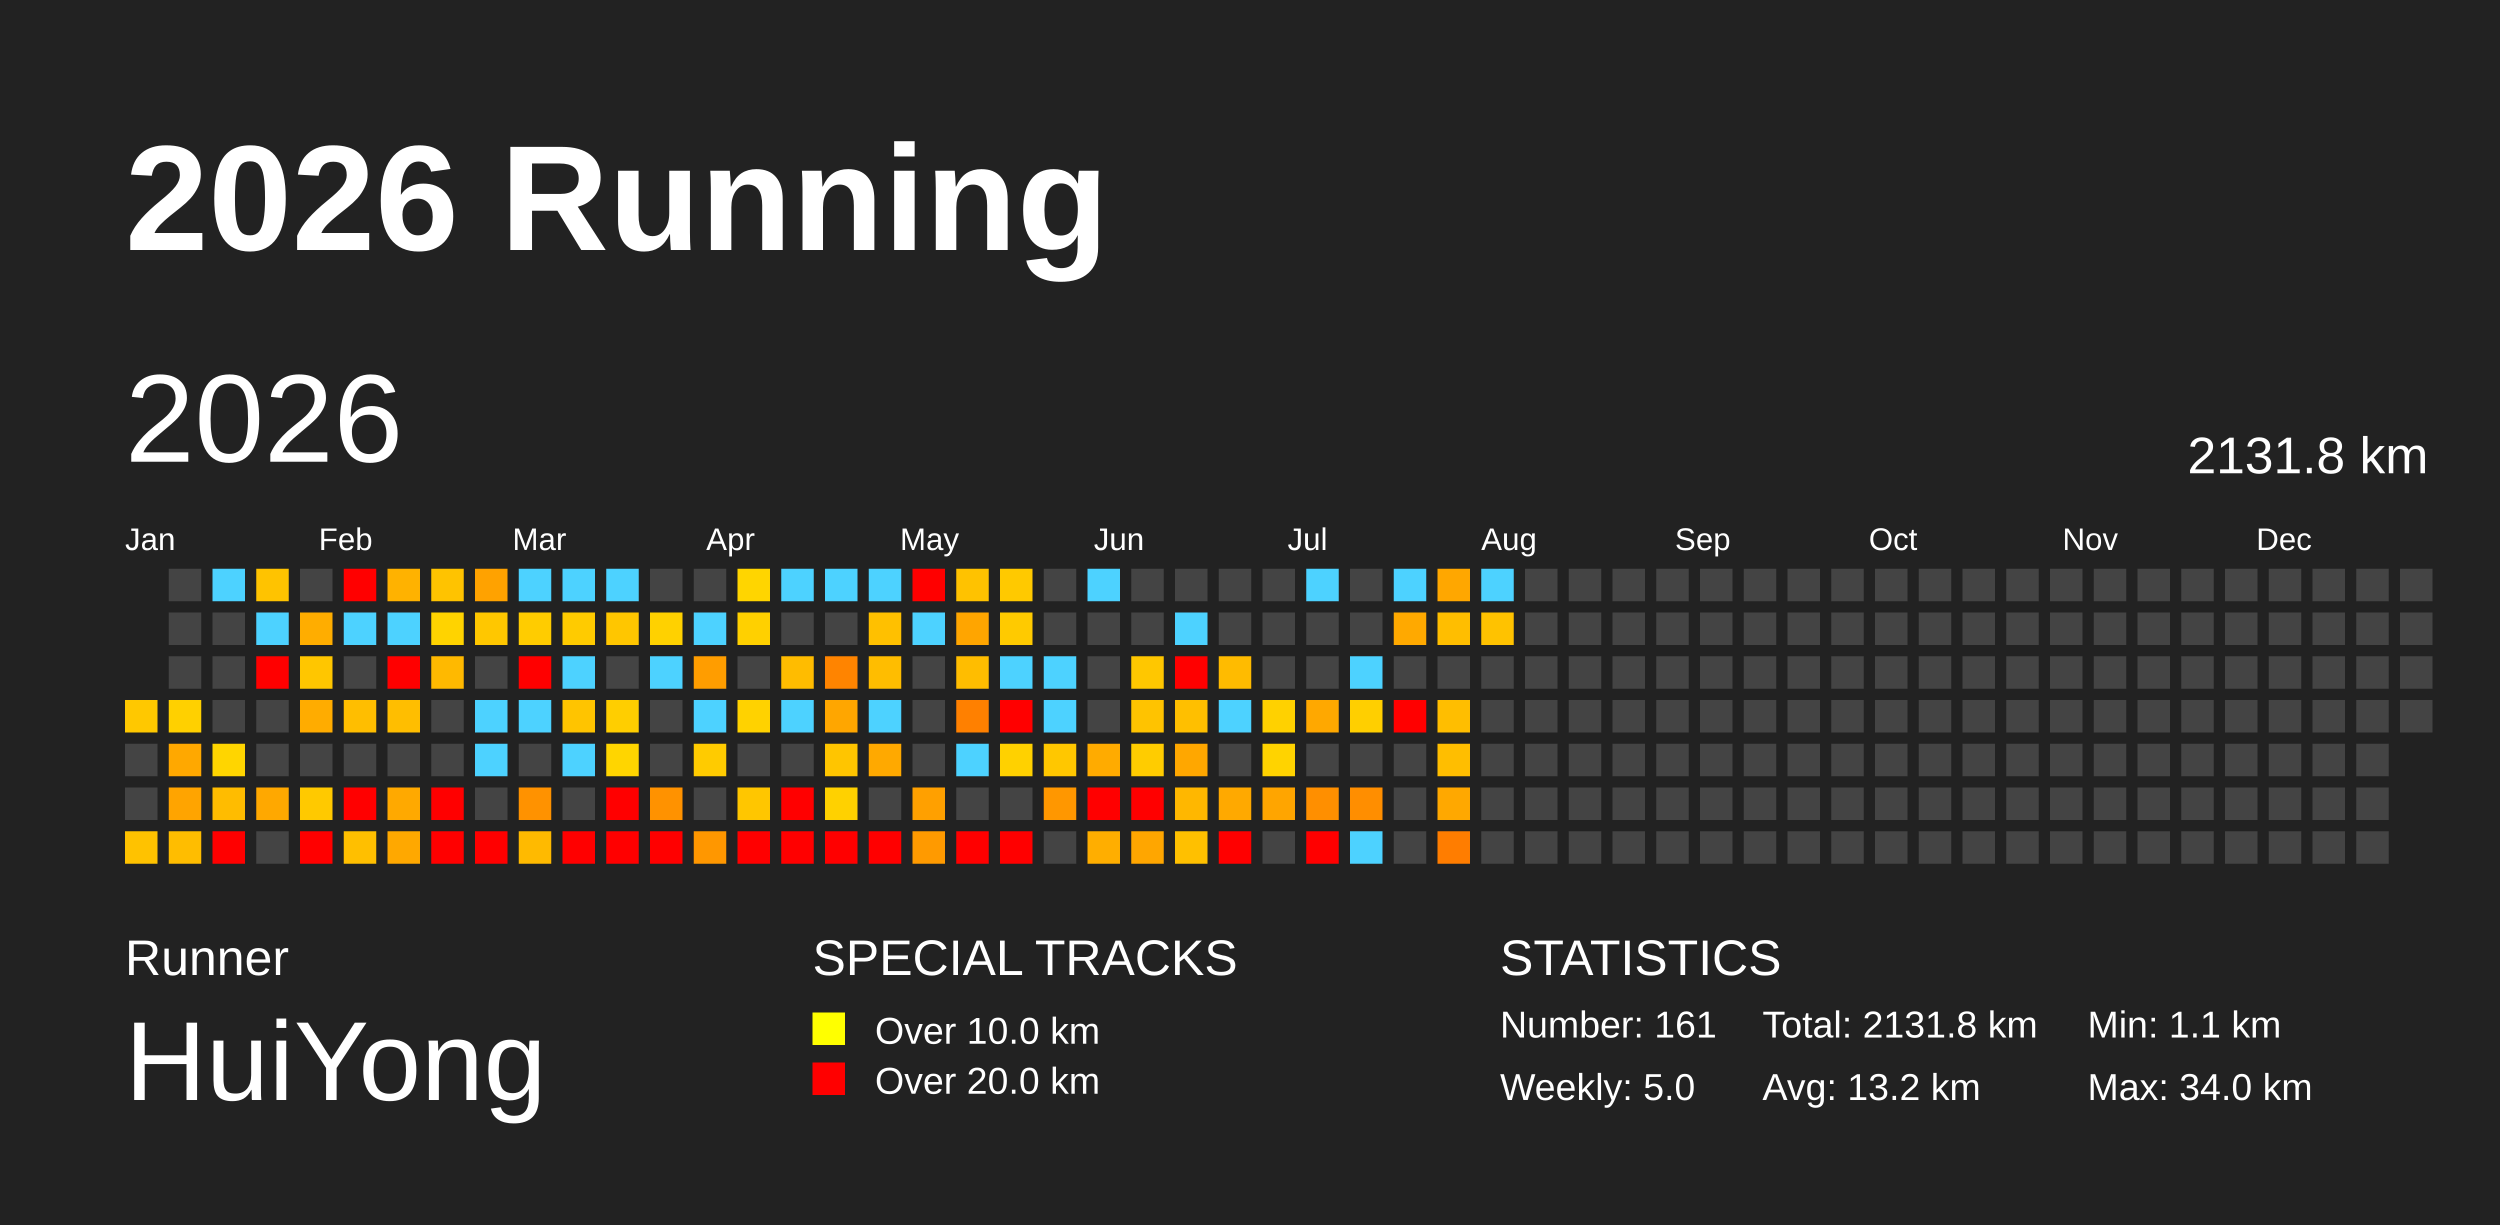
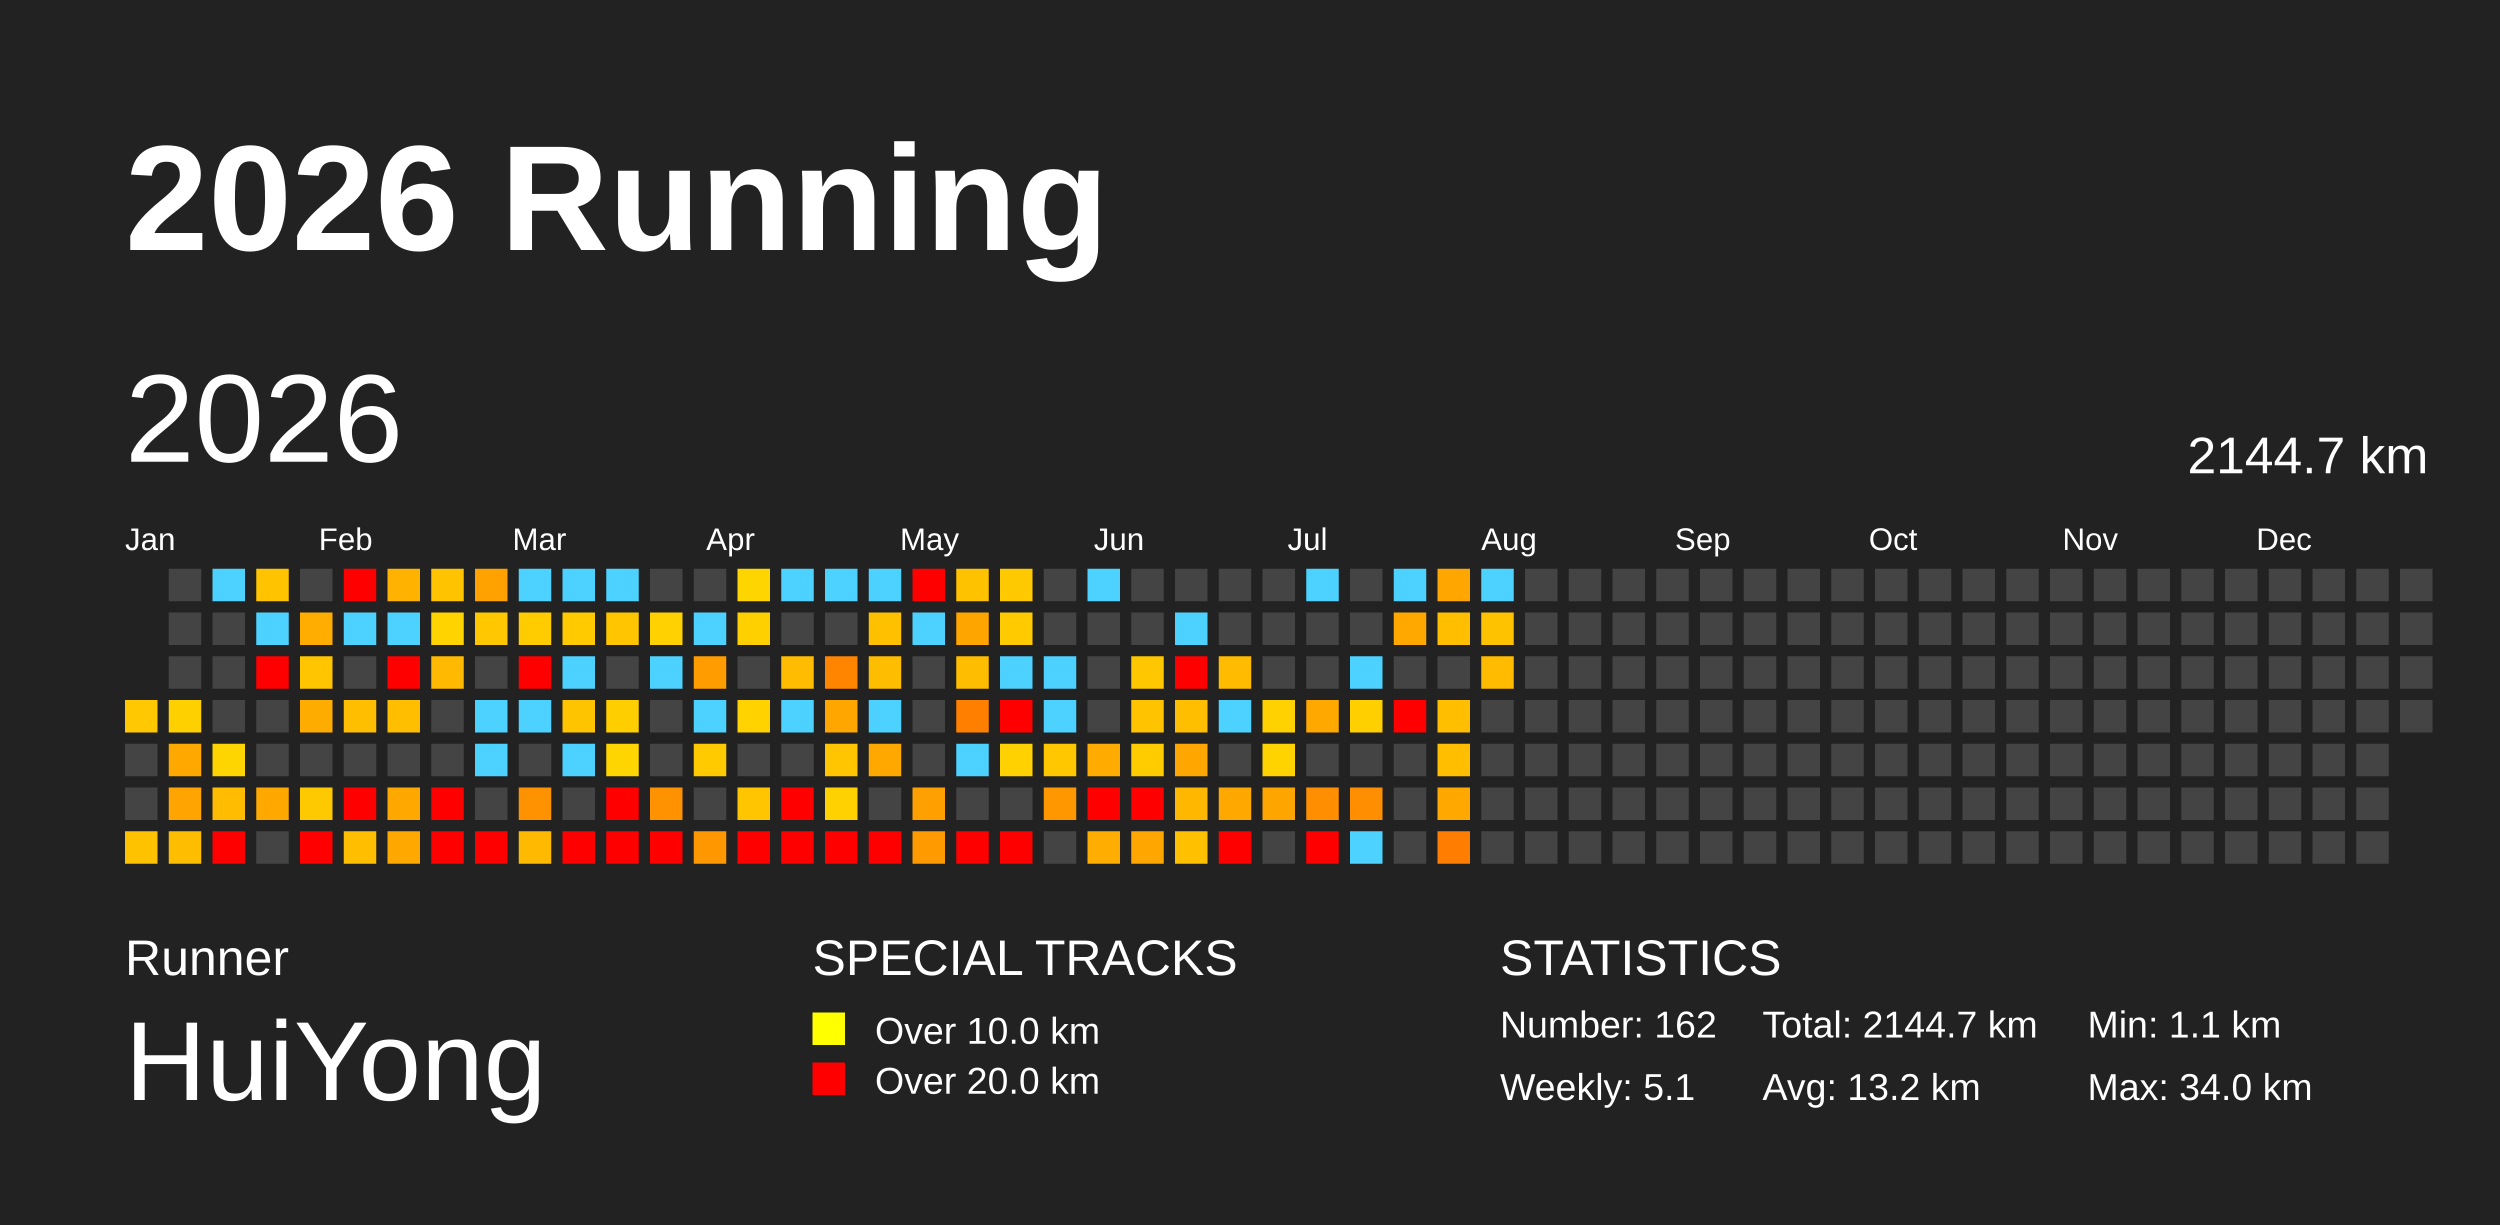
<svg xmlns="http://www.w3.org/2000/svg" baseProfile="full" height="98mm" version="1.1" viewBox="0,0,200,98" width="200mm">
  <defs />
  <rect fill="#222222" height="98" width="200" x="0" y="0" />
  <text fill="#FFFFFF" style="font-size:12px; font-family:Arial; font-weight:bold;" x="10" y="20">2026 Running</text>
  <text fill="#FFFFFF" style="font-size:4px; font-family:Arial" x="10" y="78">Runner</text>
  <text fill="#FFFFFF" style="font-size:9px; font-family:Arial" x="10" y="88">HuiYong</text>
  <text fill="#FFFFFF" style="font-size:4px; font-family:Arial" x="65" y="78">SPECIAL TRACKS</text>
  <rect fill="yellow" height="2.6" width="2.6" x="65" y="81" />
  <text fill="#FFFFFF" style="font-size:3px; font-family:Arial" x="70" y="83.5">Over 10.0 km</text>
  <rect fill="red" height="2.6" width="2.6" x="65" y="85" />
  <text fill="#FFFFFF" style="font-size:3px; font-family:Arial" x="70" y="87.5">Over 20.0 km</text>
  <text fill="#FFFFFF" style="font-size:4px; font-family:Arial" x="120" y="78">STATISTICS</text>
-   <text fill="#FFFFFF" style="font-size:3px; font-family:Arial" x="120" y="83">Number: 161</text>
-   <text fill="#FFFFFF" style="font-size:3px; font-family:Arial" x="120" y="88">Weekly: 5.0</text>
-   <text fill="#FFFFFF" style="font-size:3px; font-family:Arial" x="141" y="83">Total: 2131.8 km</text>
+   <text fill="#FFFFFF" style="font-size:3px; font-family:Arial" x="120" y="83">Number: 162</text>
+   <text fill="#FFFFFF" style="font-size:3px; font-family:Arial" x="120" y="88">Weekly: 5.1</text>
+   <text fill="#FFFFFF" style="font-size:3px; font-family:Arial" x="141" y="83">Total: 2144.7 km</text>
  <text fill="#FFFFFF" style="font-size:3px; font-family:Arial" x="141" y="88">Avg: 13.2 km</text>
  <text fill="#FFFFFF" style="font-size:3px; font-family:Arial" x="167" y="83">Min: 1.1 km</text>
  <text fill="#FFFFFF" style="font-size:3px; font-family:Arial" x="167" y="88">Max: 34.0 km</text>
  <text dominant-baseline="hanging" fill="#FFFFFF" style="font-size:10.0px; font-family:Arial;" x="10" y="30">2026</text>
-   <text dominant-baseline="hanging" fill="#FFFFFF" style="font-size:4.125px; font-family:Arial;" x="175" y="35">2131.8 km</text>
+   <text dominant-baseline="hanging" fill="#FFFFFF" style="font-size:4.125px; font-family:Arial;" x="175" y="35">2144.7 km</text>
  <text fill="#FFFFFF" style="font-size:2.5px; font-family:Arial" x="10.0" y="44">Jan</text>
  <text fill="#FFFFFF" style="font-size:2.5px; font-family:Arial" x="25.5" y="44">Feb</text>
  <text fill="#FFFFFF" style="font-size:2.5px; font-family:Arial" x="41.0" y="44">Mar</text>
  <text fill="#FFFFFF" style="font-size:2.5px; font-family:Arial" x="56.5" y="44">Apr</text>
  <text fill="#FFFFFF" style="font-size:2.5px; font-family:Arial" x="72.0" y="44">May</text>
  <text fill="#FFFFFF" style="font-size:2.5px; font-family:Arial" x="87.5" y="44">Jun</text>
  <text fill="#FFFFFF" style="font-size:2.5px; font-family:Arial" x="103.0" y="44">Jul</text>
  <text fill="#FFFFFF" style="font-size:2.5px; font-family:Arial" x="118.5" y="44">Aug</text>
  <text fill="#FFFFFF" style="font-size:2.5px; font-family:Arial" x="134.0" y="44">Sep</text>
  <text fill="#FFFFFF" style="font-size:2.5px; font-family:Arial" x="149.5" y="44">Oct</text>
  <text fill="#FFFFFF" style="font-size:2.5px; font-family:Arial" x="165.0" y="44">Nov</text>
  <text fill="#FFFFFF" style="font-size:2.5px; font-family:Arial" x="180.5" y="44">Dec</text>
  <rect fill="#ffc800" height="2.6" width="2.6" x="10.0" y="56.0" />
  <rect fill="#444444" height="2.6" width="2.6" x="10.0" y="59.5" />
  <rect fill="#444444" height="2.6" width="2.6" x="10.0" y="63.0" />
  <rect fill="#ffc200" height="2.6" width="2.6" x="10.0" y="66.5" />
  <rect fill="#444444" height="2.6" width="2.6" x="13.5" y="45.5" />
  <rect fill="#444444" height="2.6" width="2.6" x="13.5" y="49.0" />
  <rect fill="#444444" height="2.6" width="2.6" x="13.5" y="52.5" />
  <rect fill="#ffd000" height="2.6" width="2.6" x="13.5" y="56.0" />
  <rect fill="#ffa800" height="2.6" width="2.6" x="13.5" y="59.5" />
  <rect fill="#ffa400" height="2.6" width="2.6" x="13.5" y="63.0" />
  <rect fill="#ffbd00" height="2.6" width="2.6" x="13.5" y="66.5" />
  <rect fill="#4dd2ff" height="2.6" width="2.6" x="17.0" y="45.5" />
  <rect fill="#444444" height="2.6" width="2.6" x="17.0" y="49.0" />
  <rect fill="#444444" height="2.6" width="2.6" x="17.0" y="52.5" />
  <rect fill="#444444" height="2.6" width="2.6" x="17.0" y="56.0" />
  <rect fill="#ffd500" height="2.6" width="2.6" x="17.0" y="59.5" />
  <rect fill="#ffbc00" height="2.6" width="2.6" x="17.0" y="63.0" />
  <rect fill="red" height="2.6" width="2.6" x="17.0" y="66.5" />
  <rect fill="#ffc300" height="2.6" width="2.6" x="20.5" y="45.5" />
  <rect fill="#4dd2ff" height="2.6" width="2.6" x="20.5" y="49.0" />
  <rect fill="red" height="2.6" width="2.6" x="20.5" y="52.5" />
  <rect fill="#444444" height="2.6" width="2.6" x="20.5" y="56.0" />
  <rect fill="#444444" height="2.6" width="2.6" x="20.5" y="59.5" />
  <rect fill="#ffa800" height="2.6" width="2.6" x="20.5" y="63.0" />
  <rect fill="#444444" height="2.6" width="2.6" x="20.5" y="66.5" />
  <rect fill="#444444" height="2.6" width="2.6" x="24.0" y="45.5" />
  <rect fill="#ffad00" height="2.6" width="2.6" x="24.0" y="49.0" />
  <rect fill="#ffc600" height="2.6" width="2.6" x="24.0" y="52.5" />
  <rect fill="#ffac00" height="2.6" width="2.6" x="24.0" y="56.0" />
  <rect fill="#444444" height="2.6" width="2.6" x="24.0" y="59.5" />
  <rect fill="#ffc900" height="2.6" width="2.6" x="24.0" y="63.0" />
  <rect fill="red" height="2.6" width="2.6" x="24.0" y="66.5" />
  <rect fill="red" height="2.6" width="2.6" x="27.5" y="45.5" />
  <rect fill="#4dd2ff" height="2.6" width="2.6" x="27.5" y="49.0" />
  <rect fill="#444444" height="2.6" width="2.6" x="27.5" y="52.5" />
  <rect fill="#ffbe00" height="2.6" width="2.6" x="27.5" y="56.0" />
  <rect fill="#444444" height="2.6" width="2.6" x="27.5" y="59.5" />
  <rect fill="red" height="2.6" width="2.6" x="27.5" y="63.0" />
  <rect fill="#ffbf00" height="2.6" width="2.6" x="27.5" y="66.5" />
  <rect fill="#ffb200" height="2.6" width="2.6" x="31.0" y="45.5" />
  <rect fill="#4dd2ff" height="2.6" width="2.6" x="31.0" y="49.0" />
  <rect fill="red" height="2.6" width="2.6" x="31.0" y="52.5" />
  <rect fill="#ffbe00" height="2.6" width="2.6" x="31.0" y="56.0" />
  <rect fill="#444444" height="2.6" width="2.6" x="31.0" y="59.5" />
  <rect fill="#ffa900" height="2.6" width="2.6" x="31.0" y="63.0" />
  <rect fill="#ffa800" height="2.6" width="2.6" x="31.0" y="66.5" />
  <rect fill="#ffc300" height="2.6" width="2.6" x="34.5" y="45.5" />
  <rect fill="#ffd300" height="2.6" width="2.6" x="34.5" y="49.0" />
  <rect fill="#ffb900" height="2.6" width="2.6" x="34.5" y="52.5" />
  <rect fill="#444444" height="2.6" width="2.6" x="34.5" y="56.0" />
  <rect fill="#444444" height="2.6" width="2.6" x="34.5" y="59.5" />
  <rect fill="red" height="2.6" width="2.6" x="34.5" y="63.0" />
  <rect fill="red" height="2.6" width="2.6" x="34.5" y="66.5" />
  <rect fill="#ffa200" height="2.6" width="2.6" x="38.0" y="45.5" />
  <rect fill="#ffc700" height="2.6" width="2.6" x="38.0" y="49.0" />
  <rect fill="#444444" height="2.6" width="2.6" x="38.0" y="52.5" />
  <rect fill="#4dd2ff" height="2.6" width="2.6" x="38.0" y="56.0" />
  <rect fill="#4dd2ff" height="2.6" width="2.6" x="38.0" y="59.5" />
  <rect fill="#444444" height="2.6" width="2.6" x="38.0" y="63.0" />
  <rect fill="red" height="2.6" width="2.6" x="38.0" y="66.5" />
  <rect fill="#4dd2ff" height="2.6" width="2.6" x="41.5" y="45.5" />
  <rect fill="#ffcc00" height="2.6" width="2.6" x="41.5" y="49.0" />
  <rect fill="red" height="2.6" width="2.6" x="41.5" y="52.5" />
  <rect fill="#4dd2ff" height="2.6" width="2.6" x="41.5" y="56.0" />
  <rect fill="#444444" height="2.6" width="2.6" x="41.5" y="59.5" />
  <rect fill="#ff9200" height="2.6" width="2.6" x="41.5" y="63.0" />
  <rect fill="#ffba00" height="2.6" width="2.6" x="41.5" y="66.5" />
  <rect fill="#4dd2ff" height="2.6" width="2.6" x="45.0" y="45.5" />
  <rect fill="#ffcb00" height="2.6" width="2.6" x="45.0" y="49.0" />
  <rect fill="#4dd2ff" height="2.6" width="2.6" x="45.0" y="52.5" />
  <rect fill="#ffc400" height="2.6" width="2.6" x="45.0" y="56.0" />
  <rect fill="#4dd2ff" height="2.6" width="2.6" x="45.0" y="59.5" />
  <rect fill="#444444" height="2.6" width="2.6" x="45.0" y="63.0" />
  <rect fill="red" height="2.6" width="2.6" x="45.0" y="66.5" />
  <rect fill="#4dd2ff" height="2.6" width="2.6" x="48.5" y="45.5" />
  <rect fill="#ffc600" height="2.6" width="2.6" x="48.5" y="49.0" />
  <rect fill="#444444" height="2.6" width="2.6" x="48.5" y="52.5" />
  <rect fill="#ffce00" height="2.6" width="2.6" x="48.5" y="56.0" />
  <rect fill="#ffd500" height="2.6" width="2.6" x="48.5" y="59.5" />
  <rect fill="red" height="2.6" width="2.6" x="48.5" y="63.0" />
  <rect fill="red" height="2.6" width="2.6" x="48.5" y="66.5" />
  <rect fill="#444444" height="2.6" width="2.6" x="52.0" y="45.5" />
  <rect fill="#ffd100" height="2.6" width="2.6" x="52.0" y="49.0" />
  <rect fill="#4dd2ff" height="2.6" width="2.6" x="52.0" y="52.5" />
  <rect fill="#444444" height="2.6" width="2.6" x="52.0" y="56.0" />
  <rect fill="#444444" height="2.6" width="2.6" x="52.0" y="59.5" />
  <rect fill="#ff9200" height="2.6" width="2.6" x="52.0" y="63.0" />
  <rect fill="red" height="2.6" width="2.6" x="52.0" y="66.5" />
  <rect fill="#444444" height="2.6" width="2.6" x="55.5" y="45.5" />
  <rect fill="#4dd2ff" height="2.6" width="2.6" x="55.5" y="49.0" />
  <rect fill="#ff9d00" height="2.6" width="2.6" x="55.5" y="52.5" />
  <rect fill="#4dd2ff" height="2.6" width="2.6" x="55.5" y="56.0" />
  <rect fill="#ffcb00" height="2.6" width="2.6" x="55.5" y="59.5" />
  <rect fill="#444444" height="2.6" width="2.6" x="55.5" y="63.0" />
  <rect fill="#ff9700" height="2.6" width="2.6" x="55.5" y="66.5" />
  <rect fill="#ffd500" height="2.6" width="2.6" x="59.0" y="45.5" />
  <rect fill="#ffd000" height="2.6" width="2.6" x="59.0" y="49.0" />
  <rect fill="#444444" height="2.6" width="2.6" x="59.0" y="52.5" />
  <rect fill="#ffd200" height="2.6" width="2.6" x="59.0" y="56.0" />
  <rect fill="#444444" height="2.6" width="2.6" x="59.0" y="59.5" />
  <rect fill="#ffc600" height="2.6" width="2.6" x="59.0" y="63.0" />
  <rect fill="red" height="2.6" width="2.6" x="59.0" y="66.5" />
  <rect fill="#4dd2ff" height="2.6" width="2.6" x="62.5" y="45.5" />
  <rect fill="#444444" height="2.6" width="2.6" x="62.5" y="49.0" />
  <rect fill="#ffbc00" height="2.6" width="2.6" x="62.5" y="52.5" />
  <rect fill="#4dd2ff" height="2.6" width="2.6" x="62.5" y="56.0" />
  <rect fill="#444444" height="2.6" width="2.6" x="62.5" y="59.5" />
  <rect fill="red" height="2.6" width="2.6" x="62.5" y="63.0" />
  <rect fill="red" height="2.6" width="2.6" x="62.5" y="66.5" />
  <rect fill="#4dd2ff" height="2.6" width="2.6" x="66.0" y="45.5" />
  <rect fill="#444444" height="2.6" width="2.6" x="66.0" y="49.0" />
  <rect fill="#ff8400" height="2.6" width="2.6" x="66.0" y="52.5" />
  <rect fill="#ffa600" height="2.6" width="2.6" x="66.0" y="56.0" />
  <rect fill="#ffc500" height="2.6" width="2.6" x="66.0" y="59.5" />
  <rect fill="#ffd100" height="2.6" width="2.6" x="66.0" y="63.0" />
  <rect fill="red" height="2.6" width="2.6" x="66.0" y="66.5" />
  <rect fill="#4dd2ff" height="2.6" width="2.6" x="69.5" y="45.5" />
  <rect fill="#ffc000" height="2.6" width="2.6" x="69.5" y="49.0" />
  <rect fill="#ffbd00" height="2.6" width="2.6" x="69.5" y="52.5" />
  <rect fill="#4dd2ff" height="2.6" width="2.6" x="69.5" y="56.0" />
  <rect fill="#ffa900" height="2.6" width="2.6" x="69.5" y="59.5" />
  <rect fill="#444444" height="2.6" width="2.6" x="69.5" y="63.0" />
  <rect fill="red" height="2.6" width="2.6" x="69.5" y="66.5" />
  <rect fill="red" height="2.6" width="2.6" x="73.0" y="45.5" />
  <rect fill="#4dd2ff" height="2.6" width="2.6" x="73.0" y="49.0" />
  <rect fill="#444444" height="2.6" width="2.6" x="73.0" y="52.5" />
  <rect fill="#444444" height="2.6" width="2.6" x="73.0" y="56.0" />
  <rect fill="#444444" height="2.6" width="2.6" x="73.0" y="59.5" />
  <rect fill="#ffa000" height="2.6" width="2.6" x="73.0" y="63.0" />
  <rect fill="#ff9a00" height="2.6" width="2.6" x="73.0" y="66.5" />
  <rect fill="#ffc200" height="2.6" width="2.6" x="76.5" y="45.5" />
  <rect fill="#ffa500" height="2.6" width="2.6" x="76.5" y="49.0" />
  <rect fill="#ffbd00" height="2.6" width="2.6" x="76.5" y="52.5" />
  <rect fill="#ff8000" height="2.6" width="2.6" x="76.5" y="56.0" />
  <rect fill="#4dd2ff" height="2.6" width="2.6" x="76.5" y="59.5" />
  <rect fill="#444444" height="2.6" width="2.6" x="76.5" y="63.0" />
  <rect fill="red" height="2.6" width="2.6" x="76.5" y="66.5" />
  <rect fill="#ffc900" height="2.6" width="2.6" x="80.0" y="45.5" />
  <rect fill="#ffca00" height="2.6" width="2.6" x="80.0" y="49.0" />
  <rect fill="#4dd2ff" height="2.6" width="2.6" x="80.0" y="52.5" />
  <rect fill="red" height="2.6" width="2.6" x="80.0" y="56.0" />
  <rect fill="#ffd100" height="2.6" width="2.6" x="80.0" y="59.5" />
  <rect fill="#444444" height="2.6" width="2.6" x="80.0" y="63.0" />
  <rect fill="red" height="2.6" width="2.6" x="80.0" y="66.5" />
  <rect fill="#444444" height="2.6" width="2.6" x="83.5" y="45.5" />
  <rect fill="#444444" height="2.6" width="2.6" x="83.5" y="49.0" />
  <rect fill="#4dd2ff" height="2.6" width="2.6" x="83.5" y="52.5" />
  <rect fill="#4dd2ff" height="2.6" width="2.6" x="83.5" y="56.0" />
  <rect fill="#ffc700" height="2.6" width="2.6" x="83.5" y="59.5" />
  <rect fill="#ff9700" height="2.6" width="2.6" x="83.5" y="63.0" />
  <rect fill="#444444" height="2.6" width="2.6" x="83.5" y="66.5" />
  <rect fill="#4dd2ff" height="2.6" width="2.6" x="87.0" y="45.5" />
  <rect fill="#444444" height="2.6" width="2.6" x="87.0" y="49.0" />
  <rect fill="#444444" height="2.6" width="2.6" x="87.0" y="52.5" />
  <rect fill="#444444" height="2.6" width="2.6" x="87.0" y="56.0" />
  <rect fill="#ffab00" height="2.6" width="2.6" x="87.0" y="59.5" />
  <rect fill="red" height="2.6" width="2.6" x="87.0" y="63.0" />
  <rect fill="#ffae00" height="2.6" width="2.6" x="87.0" y="66.5" />
  <rect fill="#444444" height="2.6" width="2.6" x="90.5" y="45.5" />
  <rect fill="#444444" height="2.6" width="2.6" x="90.5" y="49.0" />
  <rect fill="#ffc700" height="2.6" width="2.6" x="90.5" y="52.5" />
  <rect fill="#ffc300" height="2.6" width="2.6" x="90.5" y="56.0" />
  <rect fill="#ffcc00" height="2.6" width="2.6" x="90.5" y="59.5" />
  <rect fill="red" height="2.6" width="2.6" x="90.5" y="63.0" />
  <rect fill="#ffa600" height="2.6" width="2.6" x="90.5" y="66.5" />
  <rect fill="#444444" height="2.6" width="2.6" x="94.0" y="45.5" />
  <rect fill="#4dd2ff" height="2.6" width="2.6" x="94.0" y="49.0" />
  <rect fill="red" height="2.6" width="2.6" x="94.0" y="52.5" />
  <rect fill="#ffbf00" height="2.6" width="2.6" x="94.0" y="56.0" />
  <rect fill="#ffa700" height="2.6" width="2.6" x="94.0" y="59.5" />
  <rect fill="#ffb700" height="2.6" width="2.6" x="94.0" y="63.0" />
  <rect fill="#ffc000" height="2.6" width="2.6" x="94.0" y="66.5" />
  <rect fill="#444444" height="2.6" width="2.6" x="97.5" y="45.5" />
  <rect fill="#444444" height="2.6" width="2.6" x="97.5" y="49.0" />
  <rect fill="#ffbb00" height="2.6" width="2.6" x="97.5" y="52.5" />
  <rect fill="#4dd2ff" height="2.6" width="2.6" x="97.5" y="56.0" />
  <rect fill="#444444" height="2.6" width="2.6" x="97.5" y="59.5" />
  <rect fill="#ffa900" height="2.6" width="2.6" x="97.5" y="63.0" />
  <rect fill="red" height="2.6" width="2.6" x="97.5" y="66.5" />
  <rect fill="#444444" height="2.6" width="2.6" x="101.0" y="45.5" />
  <rect fill="#444444" height="2.6" width="2.6" x="101.0" y="49.0" />
  <rect fill="#444444" height="2.6" width="2.6" x="101.0" y="52.5" />
  <rect fill="#ffd100" height="2.6" width="2.6" x="101.0" y="56.0" />
  <rect fill="#ffd300" height="2.6" width="2.6" x="101.0" y="59.5" />
  <rect fill="#ffa500" height="2.6" width="2.6" x="101.0" y="63.0" />
  <rect fill="#444444" height="2.6" width="2.6" x="101.0" y="66.5" />
  <rect fill="#4dd2ff" height="2.6" width="2.6" x="104.5" y="45.5" />
  <rect fill="#444444" height="2.6" width="2.6" x="104.5" y="49.0" />
  <rect fill="#444444" height="2.6" width="2.6" x="104.5" y="52.5" />
  <rect fill="#ffa800" height="2.6" width="2.6" x="104.5" y="56.0" />
  <rect fill="#444444" height="2.6" width="2.6" x="104.5" y="59.5" />
  <rect fill="#ff8f00" height="2.6" width="2.6" x="104.5" y="63.0" />
  <rect fill="red" height="2.6" width="2.6" x="104.5" y="66.5" />
  <rect fill="#444444" height="2.6" width="2.6" x="108.0" y="45.5" />
  <rect fill="#444444" height="2.6" width="2.6" x="108.0" y="49.0" />
  <rect fill="#4dd2ff" height="2.6" width="2.6" x="108.0" y="52.5" />
  <rect fill="#ffcf00" height="2.6" width="2.6" x="108.0" y="56.0" />
  <rect fill="#444444" height="2.6" width="2.6" x="108.0" y="59.5" />
  <rect fill="#ff8e00" height="2.6" width="2.6" x="108.0" y="63.0" />
  <rect fill="#4dd2ff" height="2.6" width="2.6" x="108.0" y="66.5" />
  <rect fill="#4dd2ff" height="2.6" width="2.6" x="111.5" y="45.5" />
  <rect fill="#ffa900" height="2.6" width="2.6" x="111.5" y="49.0" />
  <rect fill="#444444" height="2.6" width="2.6" x="111.5" y="52.5" />
  <rect fill="red" height="2.6" width="2.6" x="111.5" y="56.0" />
  <rect fill="#444444" height="2.6" width="2.6" x="111.5" y="59.5" />
  <rect fill="#444444" height="2.6" width="2.6" x="111.5" y="63.0" />
  <rect fill="#444444" height="2.6" width="2.6" x="111.5" y="66.5" />
  <rect fill="#ffa700" height="2.6" width="2.6" x="115.0" y="45.5" />
  <rect fill="#ffbe00" height="2.6" width="2.6" x="115.0" y="49.0" />
  <rect fill="#444444" height="2.6" width="2.6" x="115.0" y="52.5" />
  <rect fill="#ffbe00" height="2.6" width="2.6" x="115.0" y="56.0" />
  <rect fill="#ffbe00" height="2.6" width="2.6" x="115.0" y="59.5" />
  <rect fill="#ffa800" height="2.6" width="2.6" x="115.0" y="63.0" />
  <rect fill="#ff7d00" height="2.6" width="2.6" x="115.0" y="66.5" />
  <rect fill="#4dd2ff" height="2.6" width="2.6" x="118.5" y="45.5" />
  <rect fill="#ffc200" height="2.6" width="2.6" x="118.5" y="49.0" />
-   <rect fill="#444444" height="2.6" width="2.6" x="118.5" y="52.5" />
+   <rect fill="#ffbb00" height="2.6" width="2.6" x="118.5" y="52.5" />
  <rect fill="#444444" height="2.6" width="2.6" x="118.5" y="56.0" />
  <rect fill="#444444" height="2.6" width="2.6" x="118.5" y="59.5" />
  <rect fill="#444444" height="2.6" width="2.6" x="118.5" y="63.0" />
  <rect fill="#444444" height="2.6" width="2.6" x="118.5" y="66.5" />
  <rect fill="#444444" height="2.6" width="2.6" x="122.0" y="45.5" />
  <rect fill="#444444" height="2.6" width="2.6" x="122.0" y="49.0" />
  <rect fill="#444444" height="2.6" width="2.6" x="122.0" y="52.5" />
  <rect fill="#444444" height="2.6" width="2.6" x="122.0" y="56.0" />
  <rect fill="#444444" height="2.6" width="2.6" x="122.0" y="59.5" />
  <rect fill="#444444" height="2.6" width="2.6" x="122.0" y="63.0" />
  <rect fill="#444444" height="2.6" width="2.6" x="122.0" y="66.5" />
  <rect fill="#444444" height="2.6" width="2.6" x="125.5" y="45.5" />
  <rect fill="#444444" height="2.6" width="2.6" x="125.5" y="49.0" />
  <rect fill="#444444" height="2.6" width="2.6" x="125.5" y="52.5" />
  <rect fill="#444444" height="2.6" width="2.6" x="125.5" y="56.0" />
  <rect fill="#444444" height="2.6" width="2.6" x="125.5" y="59.5" />
  <rect fill="#444444" height="2.6" width="2.6" x="125.5" y="63.0" />
  <rect fill="#444444" height="2.6" width="2.6" x="125.5" y="66.5" />
  <rect fill="#444444" height="2.6" width="2.6" x="129.0" y="45.5" />
  <rect fill="#444444" height="2.6" width="2.6" x="129.0" y="49.0" />
  <rect fill="#444444" height="2.6" width="2.6" x="129.0" y="52.5" />
  <rect fill="#444444" height="2.6" width="2.6" x="129.0" y="56.0" />
  <rect fill="#444444" height="2.6" width="2.6" x="129.0" y="59.5" />
  <rect fill="#444444" height="2.6" width="2.6" x="129.0" y="63.0" />
  <rect fill="#444444" height="2.6" width="2.6" x="129.0" y="66.5" />
  <rect fill="#444444" height="2.6" width="2.6" x="132.5" y="45.5" />
  <rect fill="#444444" height="2.6" width="2.6" x="132.5" y="49.0" />
  <rect fill="#444444" height="2.6" width="2.6" x="132.5" y="52.5" />
  <rect fill="#444444" height="2.6" width="2.6" x="132.5" y="56.0" />
  <rect fill="#444444" height="2.6" width="2.6" x="132.5" y="59.5" />
  <rect fill="#444444" height="2.6" width="2.6" x="132.5" y="63.0" />
  <rect fill="#444444" height="2.6" width="2.6" x="132.5" y="66.5" />
  <rect fill="#444444" height="2.6" width="2.6" x="136.0" y="45.5" />
  <rect fill="#444444" height="2.6" width="2.6" x="136.0" y="49.0" />
  <rect fill="#444444" height="2.6" width="2.6" x="136.0" y="52.5" />
  <rect fill="#444444" height="2.6" width="2.6" x="136.0" y="56.0" />
  <rect fill="#444444" height="2.6" width="2.6" x="136.0" y="59.5" />
  <rect fill="#444444" height="2.6" width="2.6" x="136.0" y="63.0" />
  <rect fill="#444444" height="2.6" width="2.6" x="136.0" y="66.5" />
  <rect fill="#444444" height="2.6" width="2.6" x="139.5" y="45.5" />
  <rect fill="#444444" height="2.6" width="2.6" x="139.5" y="49.0" />
  <rect fill="#444444" height="2.6" width="2.6" x="139.5" y="52.5" />
  <rect fill="#444444" height="2.6" width="2.6" x="139.5" y="56.0" />
  <rect fill="#444444" height="2.6" width="2.6" x="139.5" y="59.5" />
  <rect fill="#444444" height="2.6" width="2.6" x="139.5" y="63.0" />
  <rect fill="#444444" height="2.6" width="2.6" x="139.5" y="66.5" />
  <rect fill="#444444" height="2.6" width="2.6" x="143.0" y="45.5" />
  <rect fill="#444444" height="2.6" width="2.6" x="143.0" y="49.0" />
  <rect fill="#444444" height="2.6" width="2.6" x="143.0" y="52.5" />
  <rect fill="#444444" height="2.6" width="2.6" x="143.0" y="56.0" />
  <rect fill="#444444" height="2.6" width="2.6" x="143.0" y="59.5" />
  <rect fill="#444444" height="2.6" width="2.6" x="143.0" y="63.0" />
  <rect fill="#444444" height="2.6" width="2.6" x="143.0" y="66.5" />
  <rect fill="#444444" height="2.6" width="2.6" x="146.5" y="45.5" />
  <rect fill="#444444" height="2.6" width="2.6" x="146.5" y="49.0" />
  <rect fill="#444444" height="2.6" width="2.6" x="146.5" y="52.5" />
  <rect fill="#444444" height="2.6" width="2.6" x="146.5" y="56.0" />
  <rect fill="#444444" height="2.6" width="2.6" x="146.5" y="59.5" />
  <rect fill="#444444" height="2.6" width="2.6" x="146.5" y="63.0" />
  <rect fill="#444444" height="2.6" width="2.6" x="146.5" y="66.5" />
  <rect fill="#444444" height="2.6" width="2.6" x="150.0" y="45.5" />
  <rect fill="#444444" height="2.6" width="2.6" x="150.0" y="49.0" />
  <rect fill="#444444" height="2.6" width="2.6" x="150.0" y="52.5" />
  <rect fill="#444444" height="2.6" width="2.6" x="150.0" y="56.0" />
  <rect fill="#444444" height="2.6" width="2.6" x="150.0" y="59.5" />
  <rect fill="#444444" height="2.6" width="2.6" x="150.0" y="63.0" />
  <rect fill="#444444" height="2.6" width="2.6" x="150.0" y="66.5" />
  <rect fill="#444444" height="2.6" width="2.6" x="153.5" y="45.5" />
  <rect fill="#444444" height="2.6" width="2.6" x="153.5" y="49.0" />
  <rect fill="#444444" height="2.6" width="2.6" x="153.5" y="52.5" />
  <rect fill="#444444" height="2.6" width="2.6" x="153.5" y="56.0" />
  <rect fill="#444444" height="2.6" width="2.6" x="153.5" y="59.5" />
  <rect fill="#444444" height="2.6" width="2.6" x="153.5" y="63.0" />
  <rect fill="#444444" height="2.6" width="2.6" x="153.5" y="66.5" />
  <rect fill="#444444" height="2.6" width="2.6" x="157.0" y="45.5" />
  <rect fill="#444444" height="2.6" width="2.6" x="157.0" y="49.0" />
  <rect fill="#444444" height="2.6" width="2.6" x="157.0" y="52.5" />
  <rect fill="#444444" height="2.6" width="2.6" x="157.0" y="56.0" />
  <rect fill="#444444" height="2.6" width="2.6" x="157.0" y="59.5" />
  <rect fill="#444444" height="2.6" width="2.6" x="157.0" y="63.0" />
  <rect fill="#444444" height="2.6" width="2.6" x="157.0" y="66.5" />
  <rect fill="#444444" height="2.6" width="2.6" x="160.5" y="45.5" />
  <rect fill="#444444" height="2.6" width="2.6" x="160.5" y="49.0" />
  <rect fill="#444444" height="2.6" width="2.6" x="160.5" y="52.5" />
  <rect fill="#444444" height="2.6" width="2.6" x="160.5" y="56.0" />
  <rect fill="#444444" height="2.6" width="2.6" x="160.5" y="59.5" />
  <rect fill="#444444" height="2.6" width="2.6" x="160.5" y="63.0" />
  <rect fill="#444444" height="2.6" width="2.6" x="160.5" y="66.5" />
  <rect fill="#444444" height="2.6" width="2.6" x="164.0" y="45.5" />
  <rect fill="#444444" height="2.6" width="2.6" x="164.0" y="49.0" />
  <rect fill="#444444" height="2.6" width="2.6" x="164.0" y="52.5" />
  <rect fill="#444444" height="2.6" width="2.6" x="164.0" y="56.0" />
  <rect fill="#444444" height="2.6" width="2.6" x="164.0" y="59.5" />
  <rect fill="#444444" height="2.6" width="2.6" x="164.0" y="63.0" />
  <rect fill="#444444" height="2.6" width="2.6" x="164.0" y="66.5" />
  <rect fill="#444444" height="2.6" width="2.6" x="167.5" y="45.5" />
  <rect fill="#444444" height="2.6" width="2.6" x="167.5" y="49.0" />
  <rect fill="#444444" height="2.6" width="2.6" x="167.5" y="52.5" />
  <rect fill="#444444" height="2.6" width="2.6" x="167.5" y="56.0" />
  <rect fill="#444444" height="2.6" width="2.6" x="167.5" y="59.5" />
  <rect fill="#444444" height="2.6" width="2.6" x="167.5" y="63.0" />
  <rect fill="#444444" height="2.6" width="2.6" x="167.5" y="66.5" />
  <rect fill="#444444" height="2.6" width="2.6" x="171.0" y="45.5" />
  <rect fill="#444444" height="2.6" width="2.6" x="171.0" y="49.0" />
  <rect fill="#444444" height="2.6" width="2.6" x="171.0" y="52.5" />
  <rect fill="#444444" height="2.6" width="2.6" x="171.0" y="56.0" />
  <rect fill="#444444" height="2.6" width="2.6" x="171.0" y="59.5" />
  <rect fill="#444444" height="2.6" width="2.6" x="171.0" y="63.0" />
  <rect fill="#444444" height="2.6" width="2.6" x="171.0" y="66.5" />
  <rect fill="#444444" height="2.6" width="2.6" x="174.5" y="45.5" />
  <rect fill="#444444" height="2.6" width="2.6" x="174.5" y="49.0" />
  <rect fill="#444444" height="2.6" width="2.6" x="174.5" y="52.5" />
  <rect fill="#444444" height="2.6" width="2.6" x="174.5" y="56.0" />
  <rect fill="#444444" height="2.6" width="2.6" x="174.5" y="59.5" />
  <rect fill="#444444" height="2.6" width="2.6" x="174.5" y="63.0" />
  <rect fill="#444444" height="2.6" width="2.6" x="174.5" y="66.5" />
  <rect fill="#444444" height="2.6" width="2.6" x="178.0" y="45.5" />
  <rect fill="#444444" height="2.6" width="2.6" x="178.0" y="49.0" />
  <rect fill="#444444" height="2.6" width="2.6" x="178.0" y="52.5" />
  <rect fill="#444444" height="2.6" width="2.6" x="178.0" y="56.0" />
  <rect fill="#444444" height="2.6" width="2.6" x="178.0" y="59.5" />
  <rect fill="#444444" height="2.6" width="2.6" x="178.0" y="63.0" />
  <rect fill="#444444" height="2.6" width="2.6" x="178.0" y="66.5" />
  <rect fill="#444444" height="2.6" width="2.6" x="181.5" y="45.5" />
  <rect fill="#444444" height="2.6" width="2.6" x="181.5" y="49.0" />
  <rect fill="#444444" height="2.6" width="2.6" x="181.5" y="52.5" />
  <rect fill="#444444" height="2.6" width="2.6" x="181.5" y="56.0" />
  <rect fill="#444444" height="2.6" width="2.6" x="181.5" y="59.5" />
  <rect fill="#444444" height="2.6" width="2.6" x="181.5" y="63.0" />
  <rect fill="#444444" height="2.6" width="2.6" x="181.5" y="66.5" />
  <rect fill="#444444" height="2.6" width="2.6" x="185.0" y="45.5" />
  <rect fill="#444444" height="2.6" width="2.6" x="185.0" y="49.0" />
  <rect fill="#444444" height="2.6" width="2.6" x="185.0" y="52.5" />
  <rect fill="#444444" height="2.6" width="2.6" x="185.0" y="56.0" />
  <rect fill="#444444" height="2.6" width="2.6" x="185.0" y="59.5" />
  <rect fill="#444444" height="2.6" width="2.6" x="185.0" y="63.0" />
  <rect fill="#444444" height="2.6" width="2.6" x="185.0" y="66.5" />
  <rect fill="#444444" height="2.6" width="2.6" x="188.5" y="45.5" />
  <rect fill="#444444" height="2.6" width="2.6" x="188.5" y="49.0" />
  <rect fill="#444444" height="2.6" width="2.6" x="188.5" y="52.5" />
  <rect fill="#444444" height="2.6" width="2.6" x="188.5" y="56.0" />
  <rect fill="#444444" height="2.6" width="2.6" x="188.5" y="59.5" />
  <rect fill="#444444" height="2.6" width="2.6" x="188.5" y="63.0" />
  <rect fill="#444444" height="2.6" width="2.6" x="188.5" y="66.5" />
  <rect fill="#444444" height="2.6" width="2.6" x="192.0" y="45.5" />
  <rect fill="#444444" height="2.6" width="2.6" x="192.0" y="49.0" />
  <rect fill="#444444" height="2.6" width="2.6" x="192.0" y="52.5" />
  <rect fill="#444444" height="2.6" width="2.6" x="192.0" y="56.0" />
</svg>
